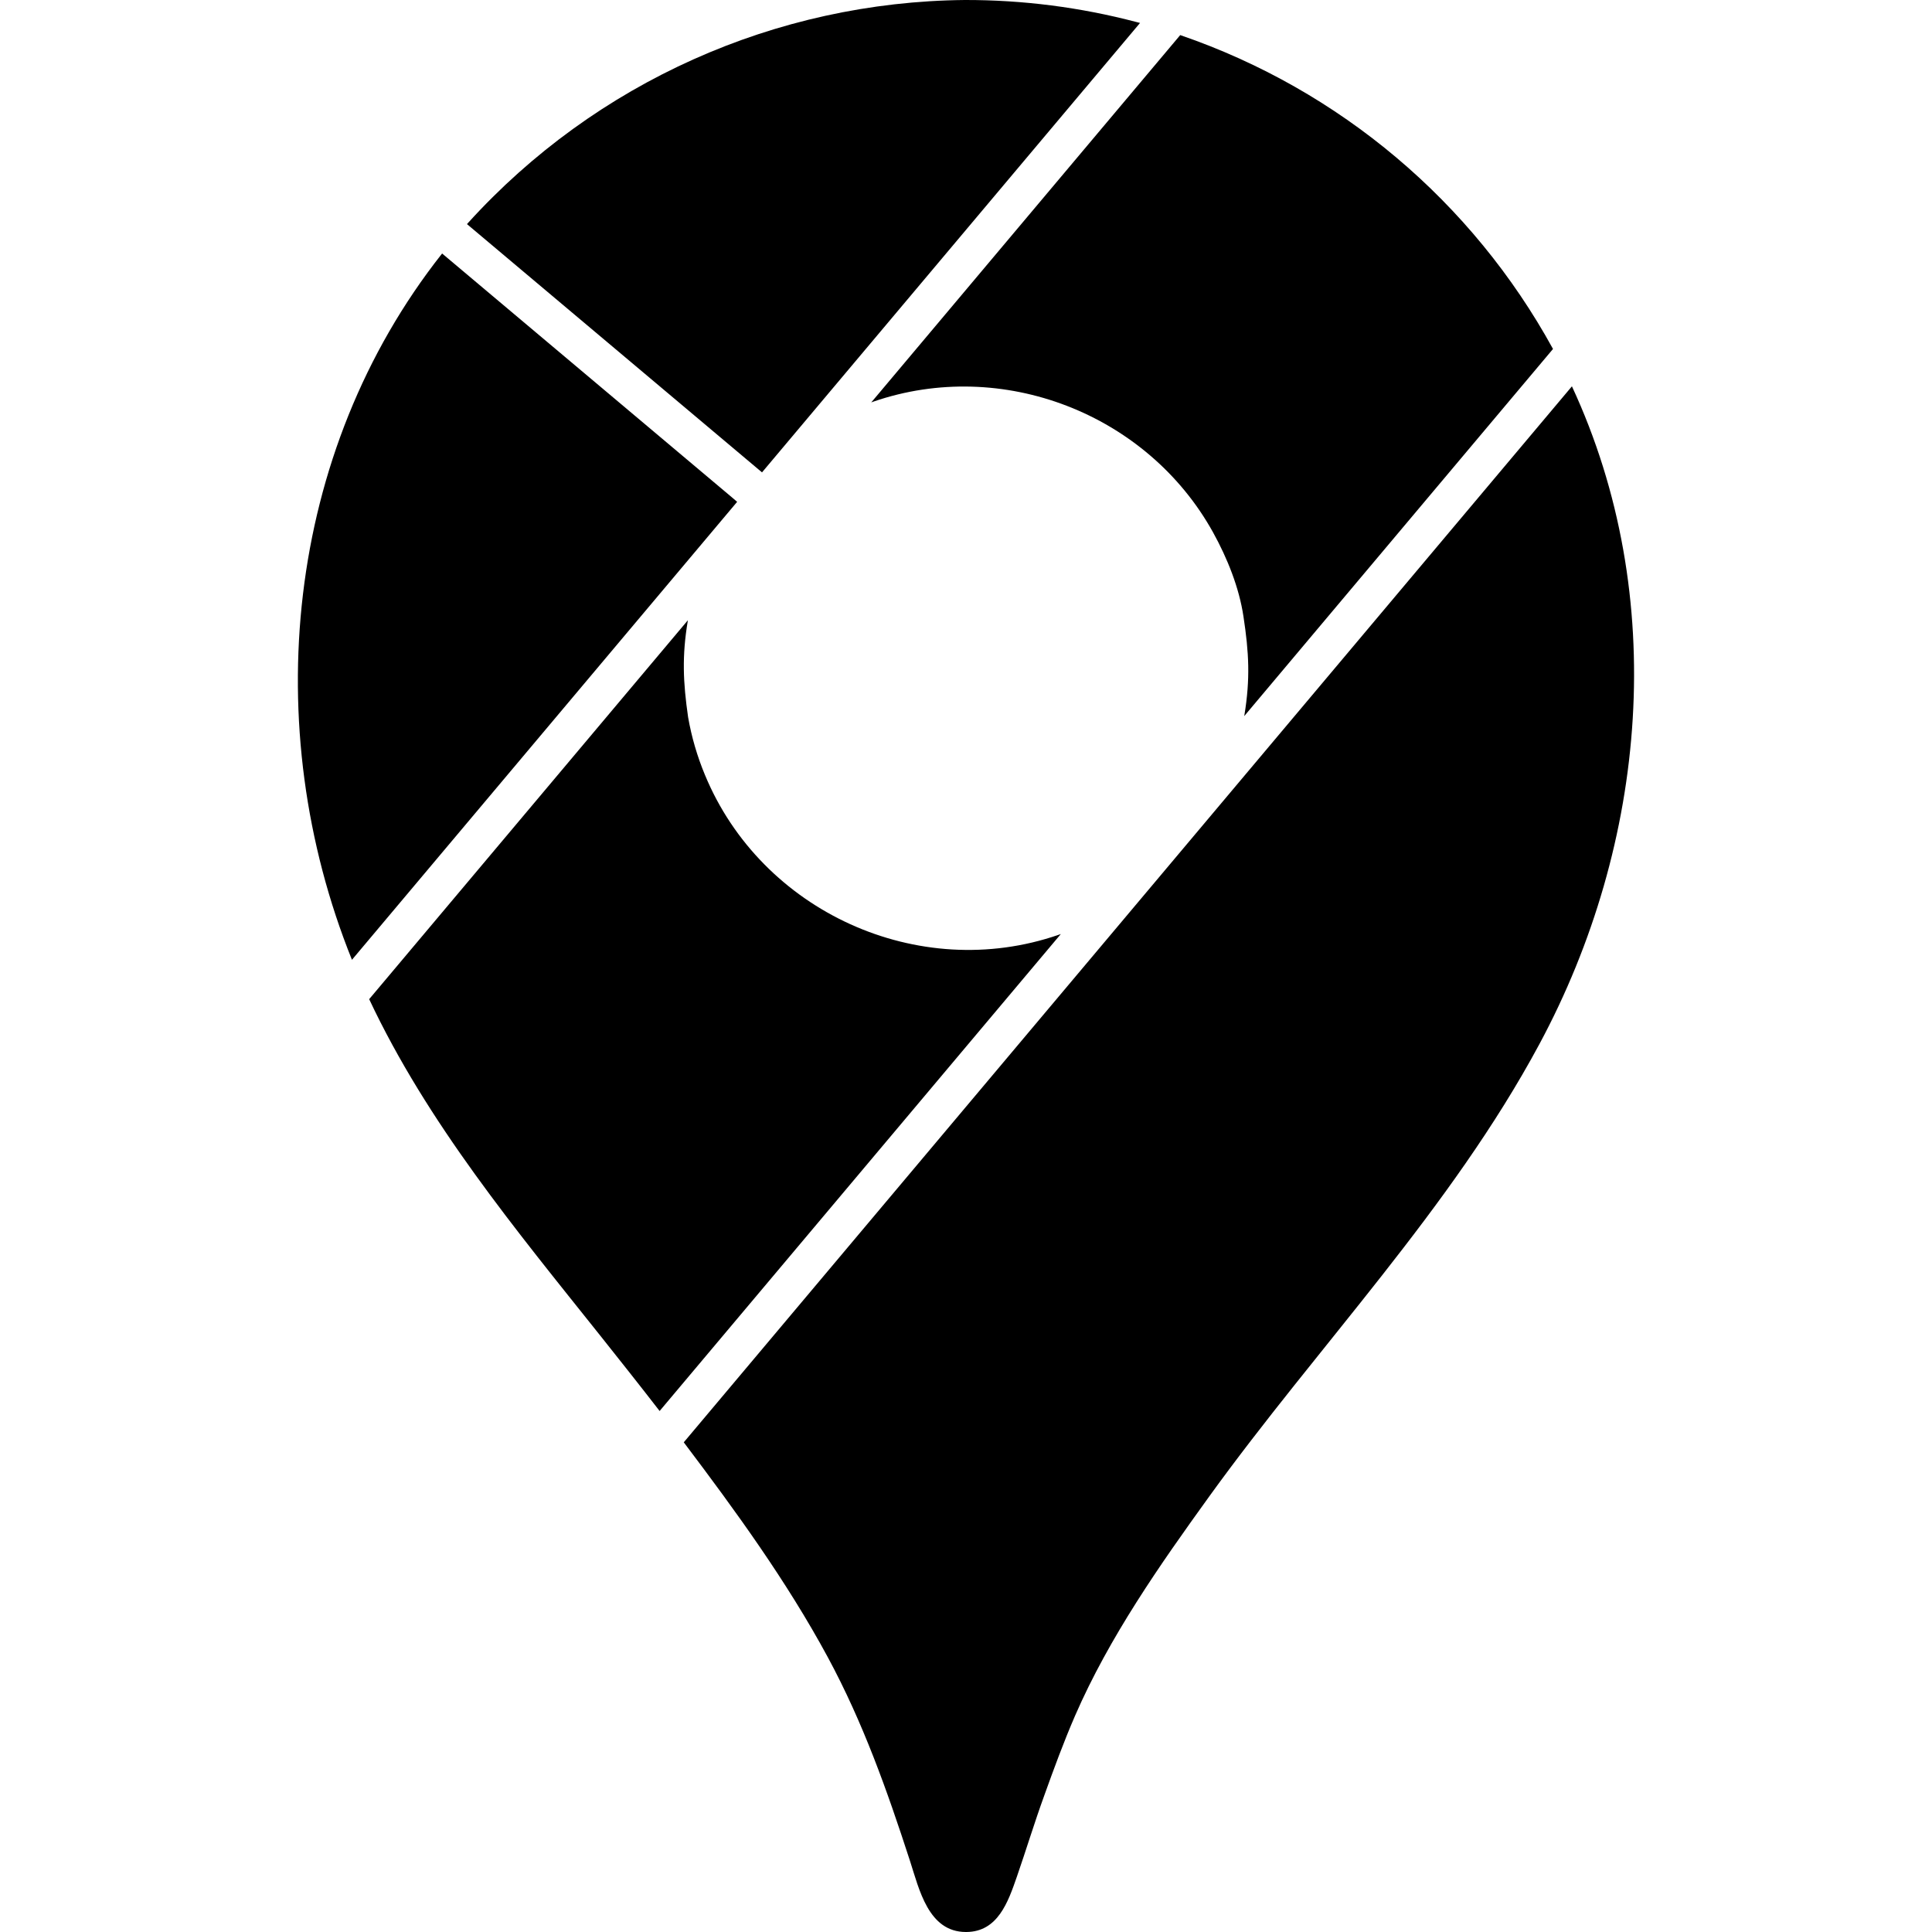
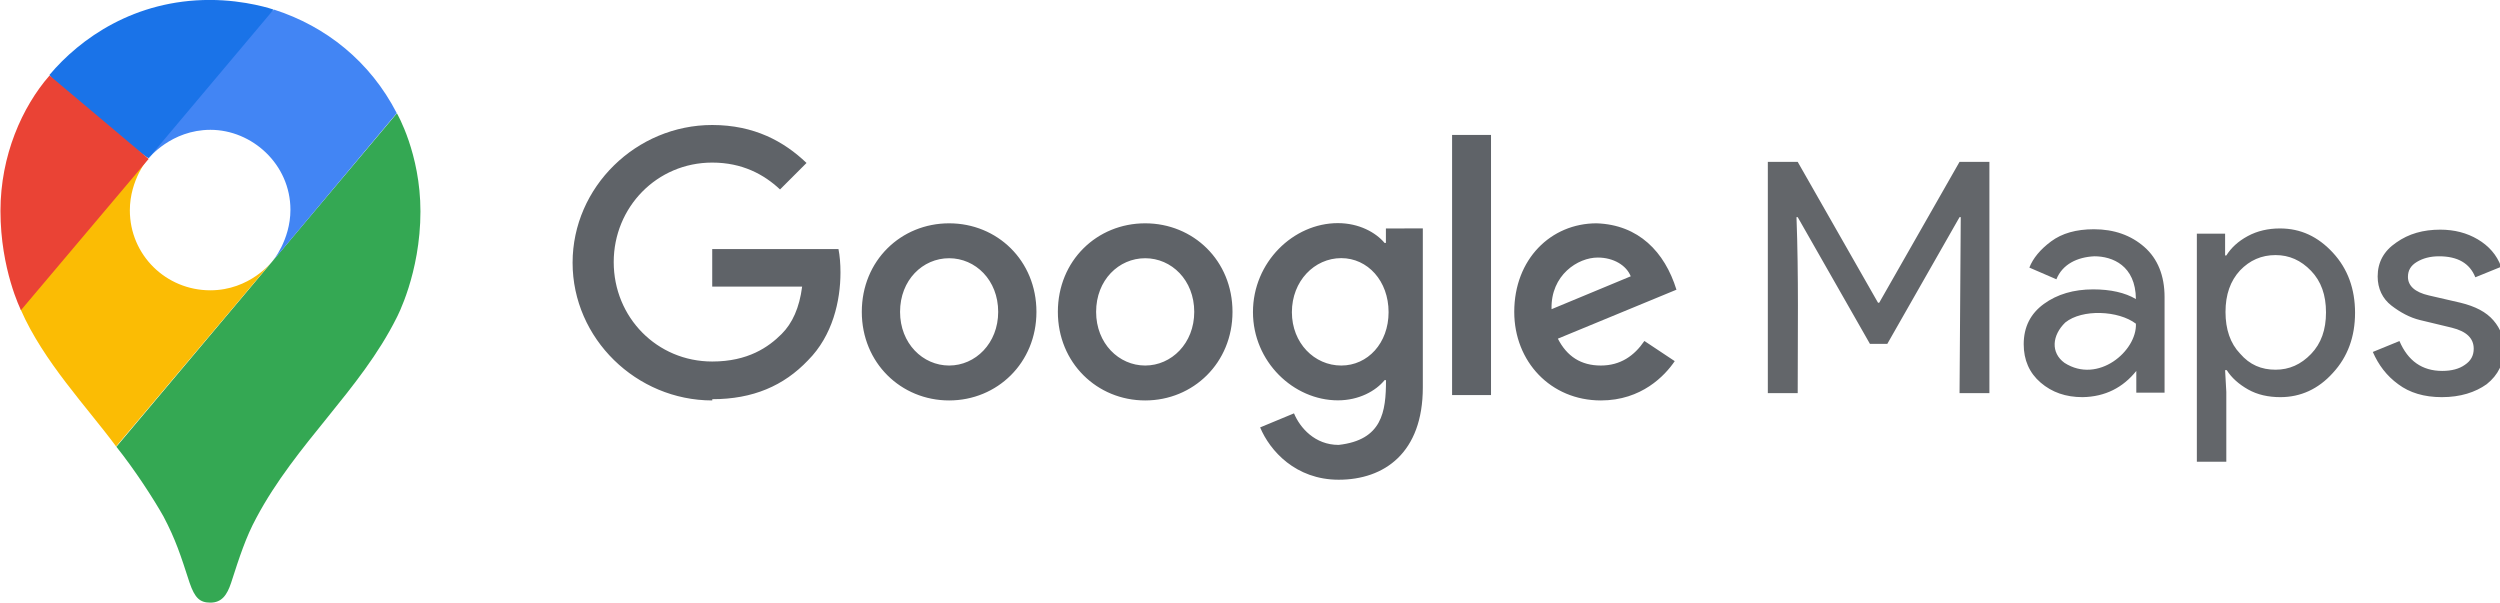
- <svg xmlns="http://www.w3.org/2000/svg" role="img" viewBox="0 0 24 24">
-   <path d="M19.527 4.799c1.212 2.608.937 5.678-.405 8.173-1.101 2.047-2.744 3.74-4.098 5.614-.619.858-1.244 1.75-1.669 2.727-.141.325-.263.658-.383.992-.121.333-.224.673-.34 1.008-.109.314-.236.684-.627.687h-.007c-.466-.001-.579-.53-.695-.887-.284-.874-.581-1.713-1.019-2.525-.51-.944-1.145-1.817-1.79-2.671L19.527 4.799zM8.545 7.705l-3.959 4.707c.724 1.54 1.821 2.863 2.871 4.18.247.31.494.622.737.936l4.984-5.925-.029.01c-1.741.601-3.691-.291-4.392-1.987a3.377 3.377 0 0 1-.209-.716c-.063-.437-.077-.761-.004-1.198l.001-.007zM5.492 3.149l-.003.004c-1.947 2.466-2.281 5.88-1.117 8.77l4.785-5.689-.058-.05-3.607-3.035zM14.661.436l-3.838 4.563a.295.295 0 0 1 .027-.01c1.6-.551 3.403.15 4.22 1.626.176.319.323.683.377 1.045.068.446.085.773.012 1.22l-.003.016 3.836-4.561A8.382 8.382 0 0 0 14.67.439l-.009-.003zM9.466 5.868L14.162.285l-.047-.012A8.31 8.31 0 0 0 11.986 0a8.439 8.439 0 0 0-6.169 2.766l-.016.018 3.665 3.084z" />
+ <svg xmlns="http://www.w3.org/2000/svg" width="2614" height="630" viewBox="0 0 2614 630">
+   <defs>
+     <g id="gm-src">
+       <path d="M1023 1638l82.8-34.4c-4.6-11.6-18.2-19.6-34.4-19.6-20.7-.1-49.4 18.2-48.4 54m97.2 33.3l31.6 21c-10.2 15.1-34.7 41.1-77.2 41.1-52.6 0-90.6-40.7-90.6-92.6 0-55.1 38.3-92.6 86.1-92.6 43.9 1.5 71.2 29.8 83.5 69.4l-124 51.2c9.5 18.6 24.2 28.1 44.9 28.1 20.6 0 35-10.2 45.5-25.6m-201 56.5h40.7v-272H919zm-66.4-86.7c0-32.6-21.8-56.5-49.5-56.5-28 0-51.6 23.9-51.6 56.5 0 32.3 23.5 55.8 51.6 55.8 27.8 0 49.5-23.5 49.5-55.8zm35.8-87.3v166c0 68.4-40.3 96.5-88 96.5-44.9 0-71.9-30.2-82.1-54.7l35.4-14.7c6.3 15.1 21.8 33 46.7 33 45.5-5.17 49.5-34.6 49.5-67.7h-1.5c-9.1 11.2-26.7 21.1-48.8 21.1-46.3 0-88.8-40.3-88.8-92.3 0-52.3 42.4-93 88.8-93 22.1 0 39.7 9.8 48.8 20.7h1.4v-15.1c0-.1 38.6-.1 38.6-.1zm-444 87c0-33.3-23.8-56.1-51.3-56.1-27.6 0-51.3 22.8-51.3 56.1 0 33 23.8 56.1 51.3 56.1s51.3-23.2 51.3-56.1m40 0c0 53.3-41 92.6-91.3 92.6s-91.3-39.3-91.3-92.6c0-53.7 41-92.6 91.3-92.6s91.3 38.9 91.3 92.6m165 0c0-33.3-23.8-56.1-51.3-56.1-27.6 0-51.3 22.8-51.3 56.1 0 33 23.8 56.1 51.3 56.1s51.3-23.2 51.3-56.1m40 0c0 53.3-41 92.6-91.3 92.6s-91.3-39.3-91.3-92.6c0-53.7 41-92.6 91.3-92.6s91.3 38.9 91.3 92.6m-544 92.6c-79.2 0-146-64.6-146-144 0-79.3 66.7-144 146-144 43.9 0 75.1 17.2 98.6 39.7l-27.7 27.7c-16.8-15.8-39.6-28.1-70.9-28.1-57.9 0-103 46.7-103 104 0 57.9 45.3 104 103 104 37.5 0 58.9-15.1 72.6-28.8 11.2-11.2 18.6-27.4 21.4-49.5h-94v-39.3h132c1.4 7 2.1 15.4 2.1 24.5 0 29.5-8.1 66-34 91.9-25.2 26.5-57.5 40.6-100 40.6" fill="#5f6368" fill-rule="evenodd" />
+       <path d="M1249.14 1725.74v-241.806h31.228l83.978 147.278h1.266l83.978-147.278h31.228v241.806H1449.6l1.266-183.992h-1.266l-75.538 132.508h-18.146l-75.538-132.508h-1.266c2.304 61.2 1.266 122.802 1.266 183.992zm329.16 4.22c-17.724 0-32.072-5.064-43.888-15.192s-17.724-23.632-17.724-40.1c0-18.146 7.174-32.072 21.1-42.2s31.228-15.192 51.484-15.192c18.146 0 33.338 3.376 44.732 10.128-.303-35.1-24.56-44.732-43.466-44.732-17.85.848-33.338 8.313-39.668 24.054l-28.274-12.238c3.798-9.706 11.394-19 22.788-27.43s26.164-12.66 44.732-12.66c21.1 0 38.824 6.33 52.75 18.568s21.1 29.962 21.1 52.328v100.014h-29.54v-22.788c-13.8 17.302-32.452 27.05-56.126 27.43zm55.704-76.804c-18.188-13.842-56.126-15.572-73.85-1.266-13.926 13.504-15.403 31.608-.844 42.2 35.195 22.577 75.96-12.576 74.694-40.934zm151.076 76.804c-12.66 0-24.054-2.532-33.76-8.018s-17.302-12.238-22.366-20.256h-1.688l1.266 22.788v73.006h-30.806v-238.43h29.54v22.788h1.266c5.064-8.018 12.238-14.77 22.366-20.256s21.522-8.018 33.76-8.018c21.522 0 39.668 8.44 55.282 25.32s23.2 37.98 23.2 62.878-7.596 45.998-23.2 62.878c-15.192 16.88-33.76 25.32-54.86 25.32zm-5.064-28.696c14.348 0 26.586-5.486 37.136-16.458s15.614-25.32 15.614-43.466-5.064-32.494-15.614-43.466-22.788-16.458-37.136-16.458c-14.77 0-27.008 5.486-37.136 16.036-10.128 10.972-15.192 25.32-15.192 43.466s5.064 32.916 15.192 43.466c10.128 11.816 22.366 16.88 37.136 16.88zm173.864 28.696c-18.568 0-33.76-4.642-45.576-13.504-12.238-8.862-20.678-20.256-26.586-33.76l27.852-11.394c8.862 20.678 23.632 31.228 44.732 31.228 9.706 0 17.724-2.1 23.632-6.33 6.33-4.22 9.284-9.706 9.284-16.88 0-10.972-7.596-18.146-22.788-21.944l-33.338-8.018c-10.55-2.532-20.678-8.018-29.962-15.192s-14.348-17.724-14.348-30.384c0-14.77 6.33-26.586 19.412-35.448 13.082-9.284 28.274-13.504 45.998-13.504 14.77 0 27.852 3.376 39.246 10.128s19.834 16.036 24.476 28.696l-27.008 10.972c-5.908-14.77-18.568-21.944-37.98-21.944-9.284 0-16.88 2.1-23.2 5.908s-9.284 8.862-9.284 15.614c0 9.284 7.174 16.036 21.944 19.412l32.916 7.596c15.614 3.798 27.008 9.706 34.604 18.568s10.972 18.568 10.972 29.54c0 14.77-5.908 27.43-18.146 37.136-11.816 8.44-27.43 13.504-46.842 13.504z" fill="#63666a" />
+       <path d="M831 909.9c37.9 47.4 76.5 107 96.7 143 24.6 46.8 34.8 78.4 53.1 135 10.7 31 20.9 40.4 42.3 40.4 23.4 0 34.1-15.8 42.3-40.4 17.1-53.1 30.3-93.5 51.2-132 80.6-152 212-260 286-408 0 0 48.7-90.4 48.7-217 0-118-48-200-48-200l-572 680z" fill="#34a853" />
+       <path d="M637 631.9c46.1 105 134 197 194 278l318-377s-44.9 58.8-126 58.8c-90.4 0-164-72-164-163 0-62.6 37.3-106 37.3-106-234 34.8-221 91.5-260 309z" fill="#fbbc04" />
+       <path d="M1153 19.6c106 34.1 196 106 250 211l-254 303s37.3-43.6 37.3-106c0-92.9-78.4-163-163-163-80.3 0-126 58.1-126 58.1 19.5-44.4 221-288 256-303z" fill="#4285f4" />
+       <path d="M695 152.9c63.2-75.2 174-153 327-153 73.9 0 130 19.6 130 19.6l-255 303c-17.2-9.33-185-140-202-170z" fill="#1a73e8" />
+       <path d="M637 631.9s-41.7-82.8-41.7-202c0-113 44.2-212 100-276l202 170-260 308z" fill="#ea4335" />
+     </g>
+     <clipPath id="gm-pin">
+       <rect x="-10" y="-10" width="2040" height="1330" />
+     </clipPath>
+     <clipPath id="gm-txt">
+       <rect x="-10" y="1400" width="2040" height="450" />
+     </clipPath>
+   </defs>
+   <g transform="translate(-304.9,0) scale(0.513)">
+     <g clip-path="url(#gm-pin)">
+       <use href="#gm-src" />
+     </g>
+   </g>
+   <g transform="translate(599.3,-1314.7)">
+     <g clip-path="url(#gm-txt)">
+       <use href="#gm-src" />
+     </g>
+   </g>
</svg>
